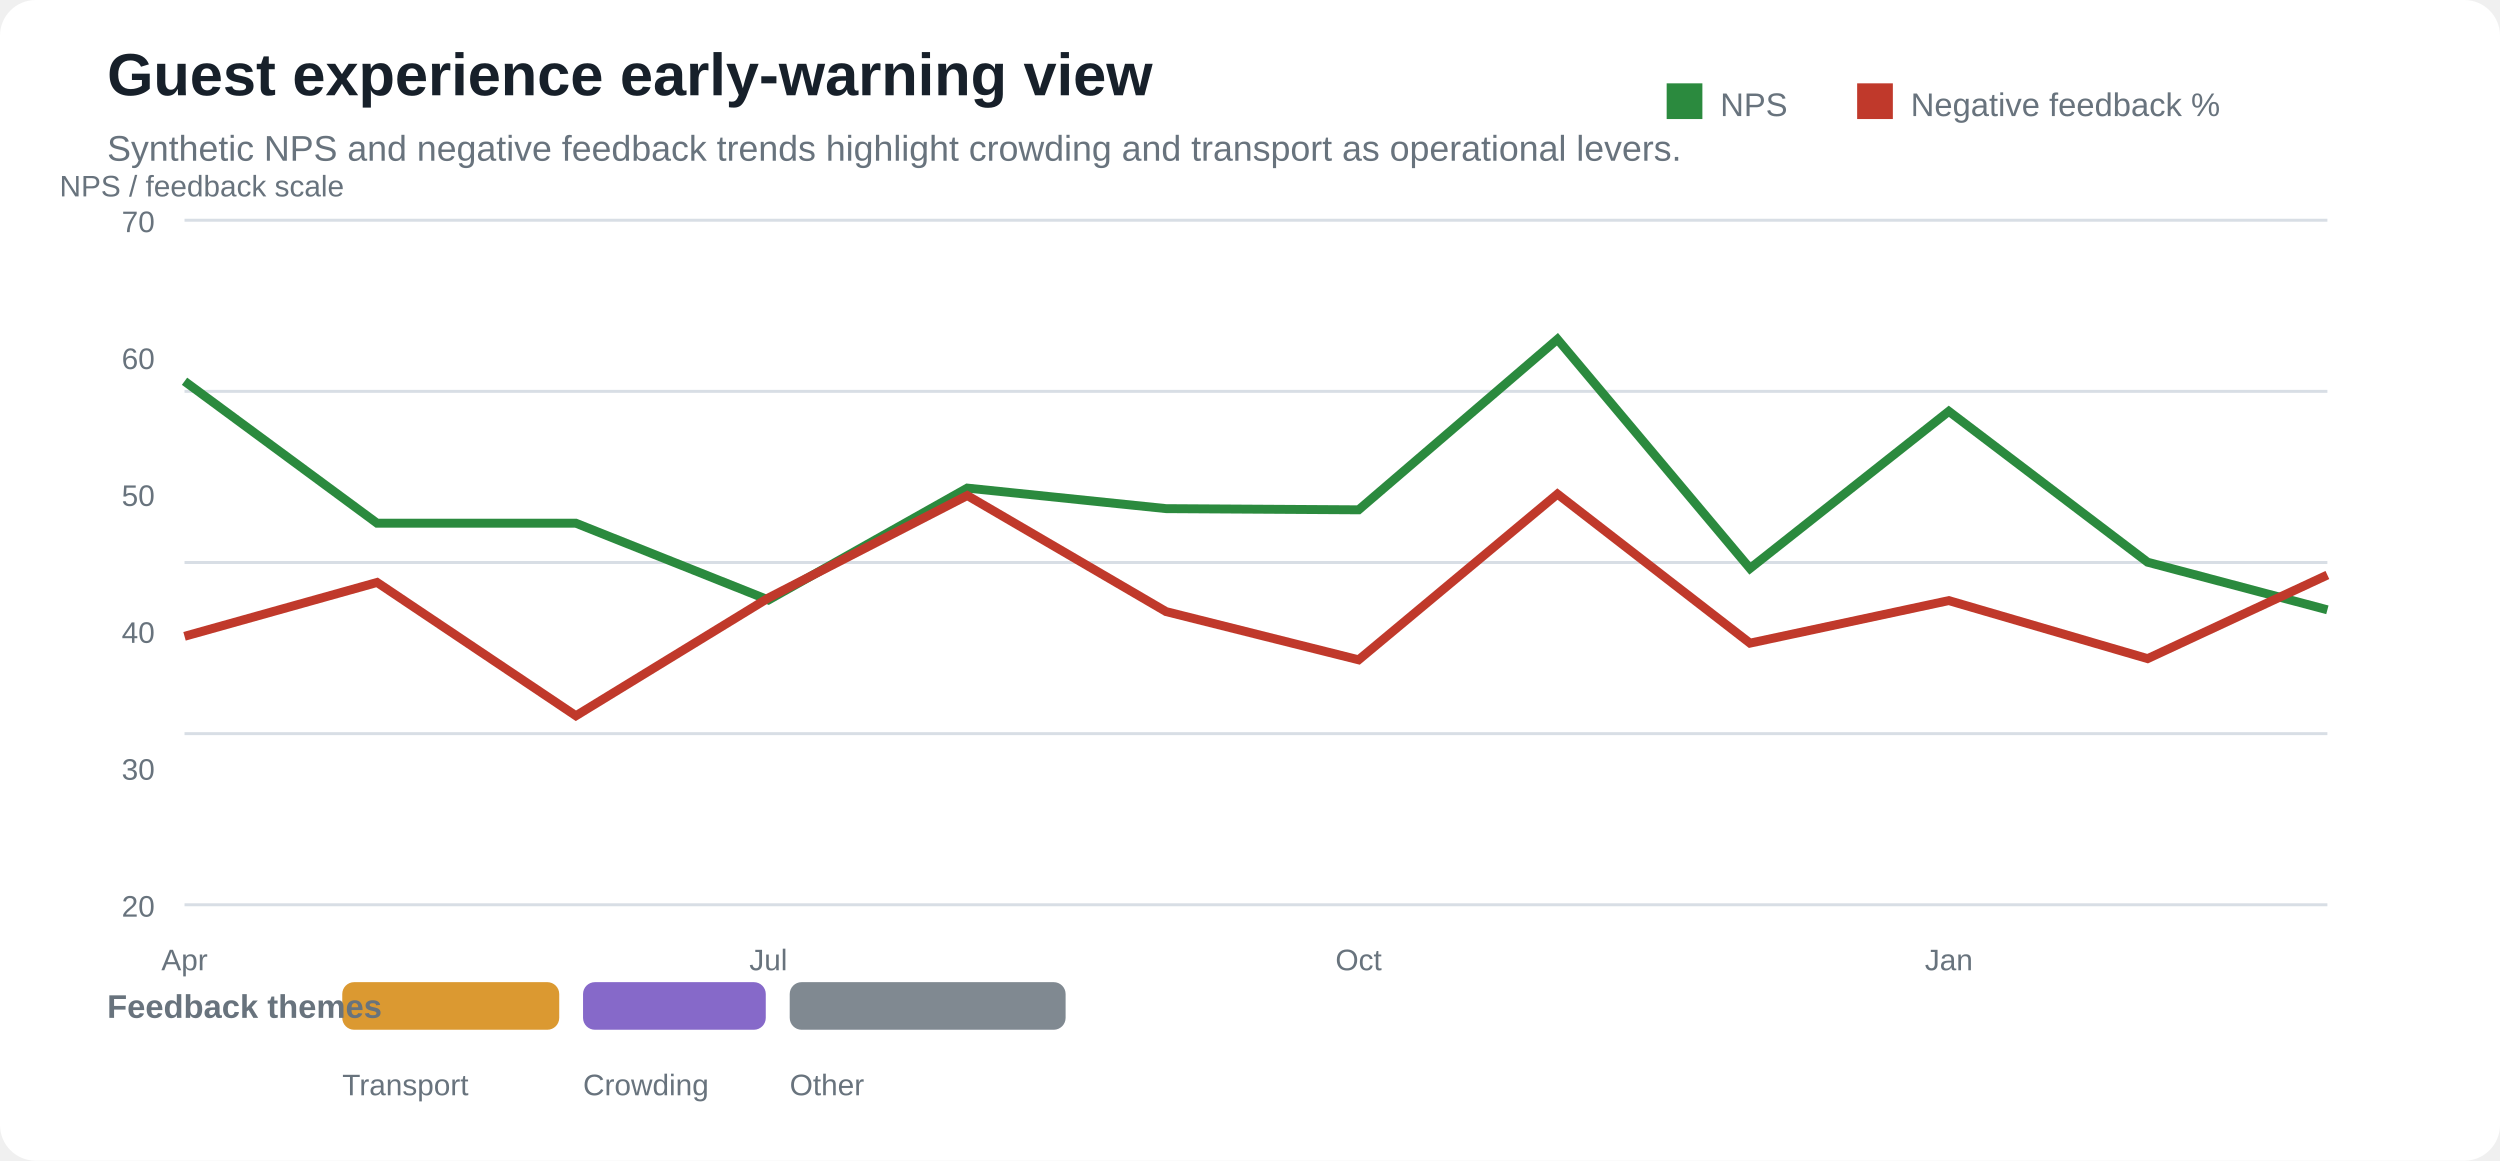
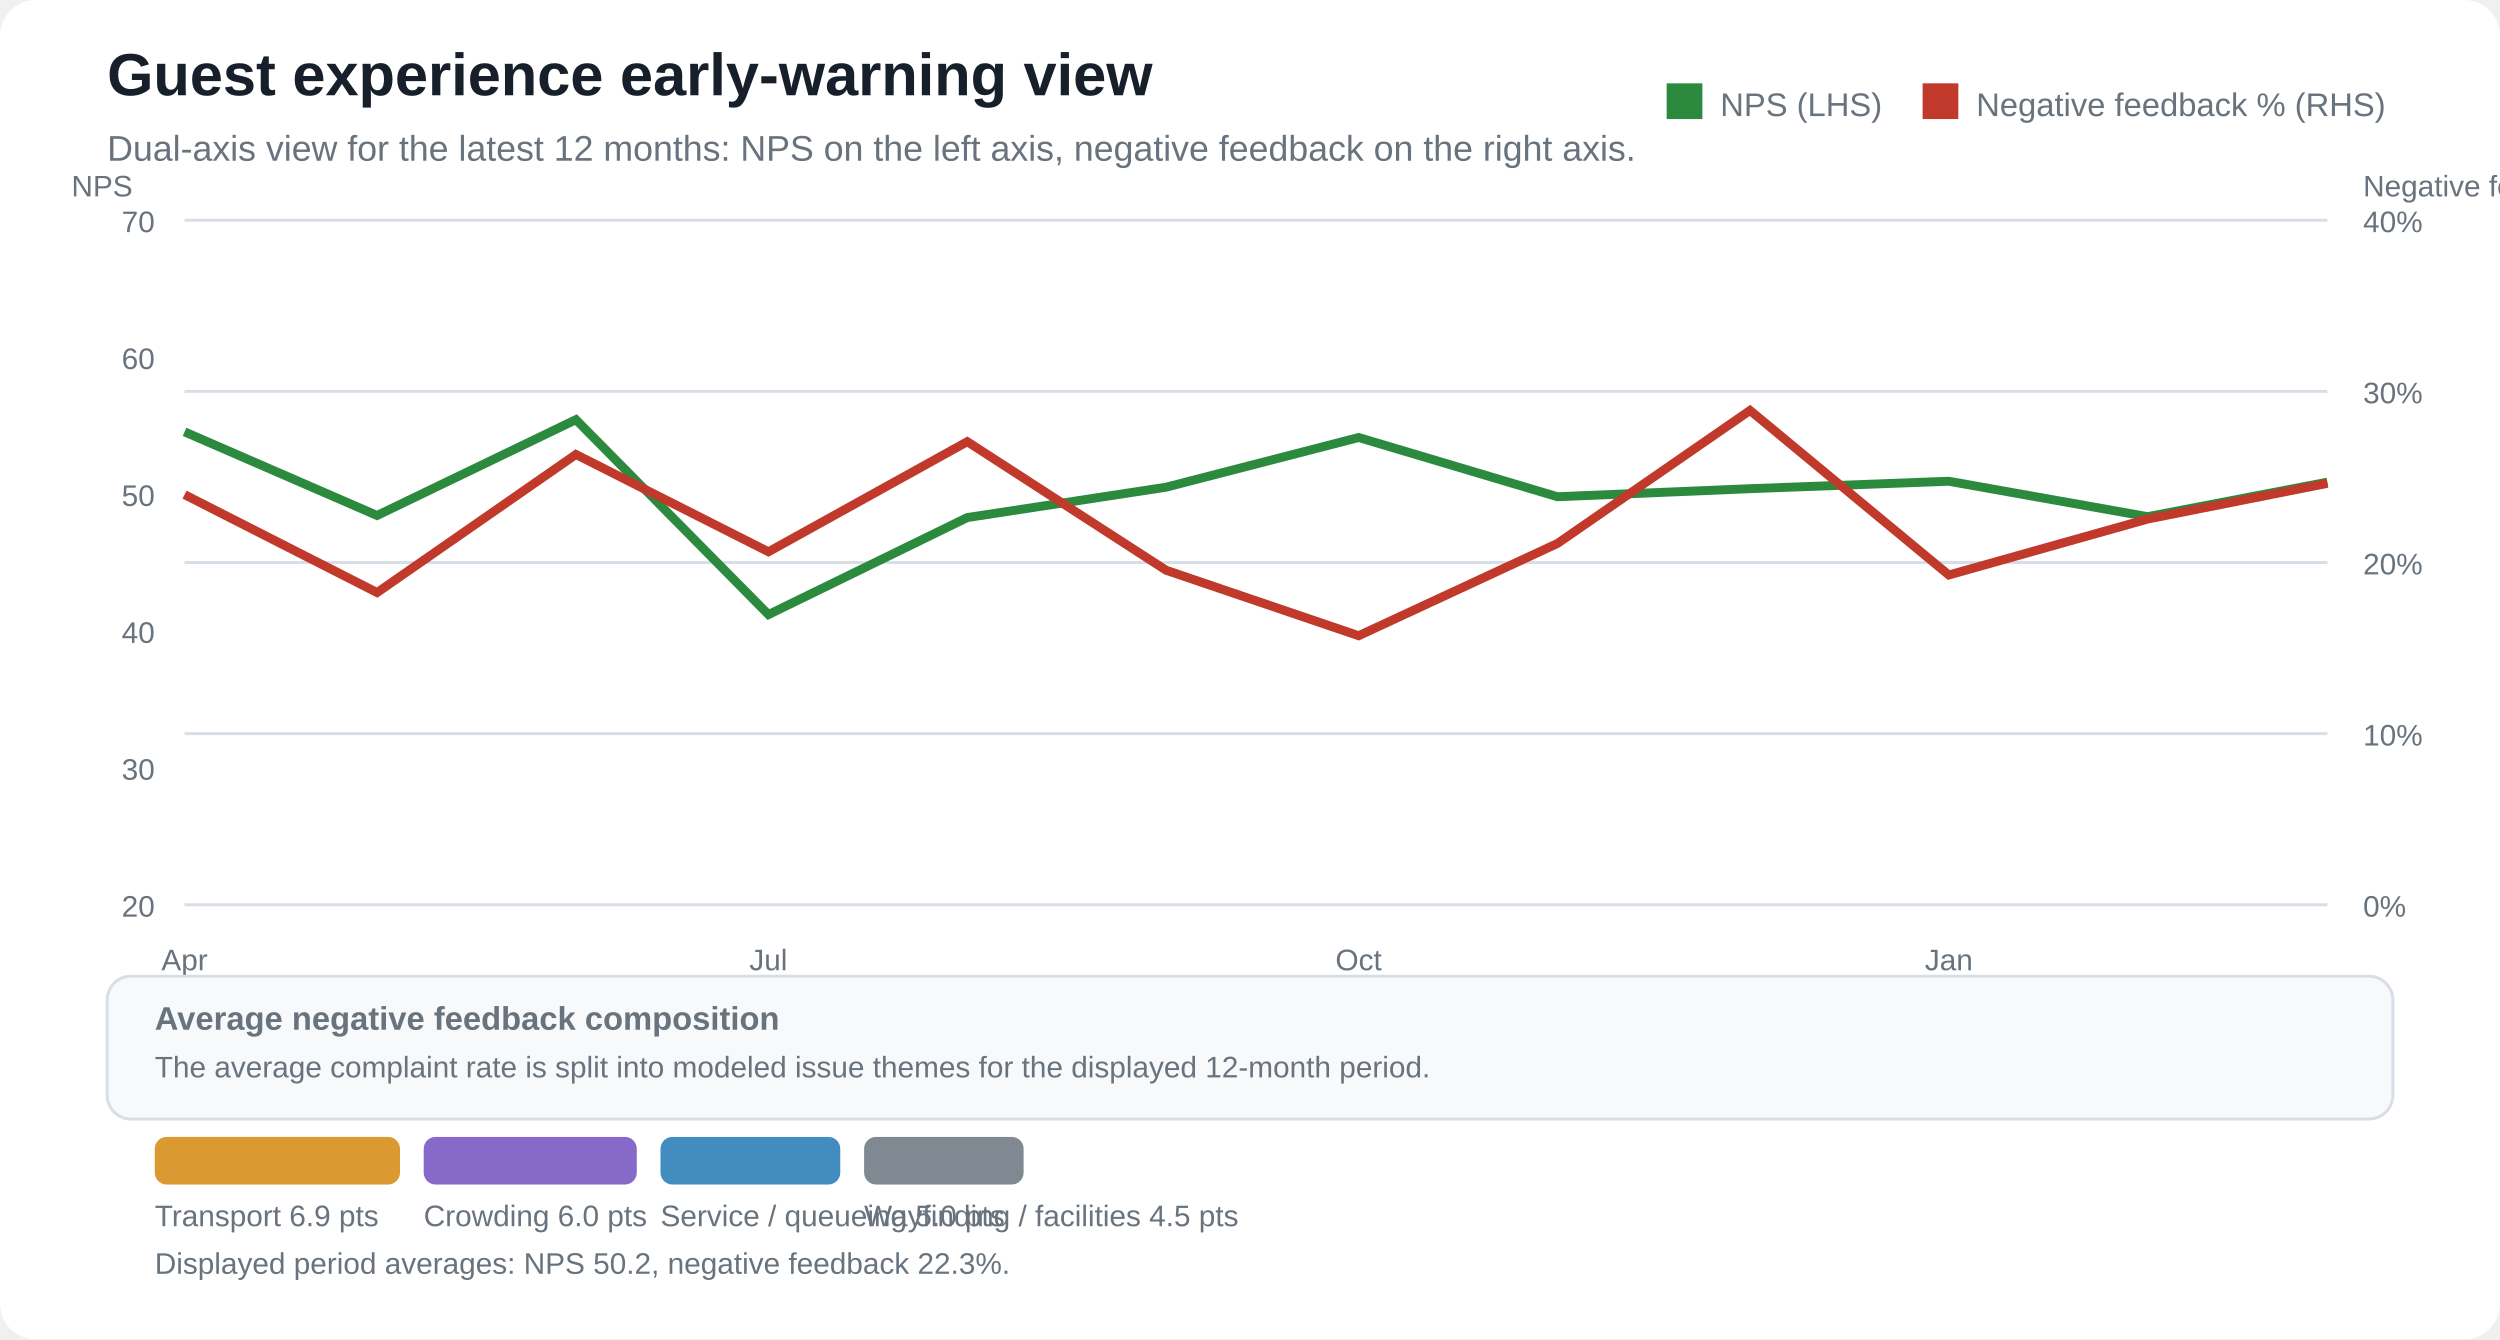
- <svg xmlns="http://www.w3.org/2000/svg" viewBox="0 0 840 390" role="img">
-   <rect width="840" height="390" rx="12" fill="#ffffff" />
+ <svg xmlns="http://www.w3.org/2000/svg" viewBox="0 0 840 450" role="img">
+   <rect width="840" height="450" rx="12" fill="#ffffff" />
  <text x="36" y="32" font-family="Arial, sans-serif" font-size="20" font-weight="700" fill="#17202a" text-anchor="start">Guest experience early-warning view</text>
-   <text x="36" y="54" font-family="Arial, sans-serif" font-size="12" font-weight="400" fill="#68737d" text-anchor="start">Synthetic NPS and negative feedback trends highlight crowding and transport as operational levers.</text>
+   <text x="36" y="54" font-family="Arial, sans-serif" font-size="12" font-weight="400" fill="#68737d" text-anchor="start">Dual-axis view for the latest 12 months: NPS on the left axis, negative feedback on the right axis.</text>
  <line x1="62" y1="74.0" x2="782" y2="74.0" stroke="#d8dee5" stroke-width="1" />
  <line x1="62" y1="131.5" x2="782" y2="131.5" stroke="#d8dee5" stroke-width="1" />
  <line x1="62" y1="189.0" x2="782" y2="189.0" stroke="#d8dee5" stroke-width="1" />
  <line x1="62" y1="246.5" x2="782" y2="246.5" stroke="#d8dee5" stroke-width="1" />
  <line x1="62" y1="304.0" x2="782" y2="304.0" stroke="#d8dee5" stroke-width="1" />
-   <path d="M62.0,128.1 L126.7,175.8 L193.5,175.8 L258.2,201.6 L325.0,164.0 L391.8,170.9 L456.5,171.3 L523.3,114.0 L588.0,191.0 L654.8,138.2 L721.6,188.9 L782.0,204.9" fill="none" stroke="#2b8a3e" stroke-width="3" />
-   <path d="M62.0,213.8 L126.7,195.7 L193.5,240.5 L258.2,200.9 L325.0,166.5 L391.8,205.5 L456.5,221.7 L523.3,166.0 L588.0,216.1 L654.8,201.8 L721.6,221.3 L782.0,193.2" fill="none" stroke="#c0392b" stroke-width="3" />
+   <path d="M62.0,145.1 L126.7,173.2 L193.5,141.0 L258.2,206.5 L325.0,173.9 L391.8,163.7 L456.5,147.0 L523.3,166.9 L588.0,164.2 L654.8,161.7 L721.6,173.6 L782.0,162.0" fill="none" stroke="#2b8a3e" stroke-width="3" />
+   <path d="M62.0,166.2 L126.7,199.1 L193.5,152.7 L258.2,185.4 L325.0,148.4 L391.8,191.6 L456.5,213.6 L523.3,182.6 L588.0,137.9 L654.8,193.2 L721.6,174.4 L782.0,162.4" fill="none" stroke="#c0392b" stroke-width="3" />
  <rect x="560" y="28" width="12" height="12" fill="#2b8a3e" />
-   <text x="578" y="39" font-family="Arial, sans-serif" font-size="11" font-weight="400" fill="#68737d" text-anchor="start">NPS</text>
-   <rect x="624" y="28" width="12" height="12" fill="#c0392b" />
-   <text x="642" y="39" font-family="Arial, sans-serif" font-size="11" font-weight="400" fill="#68737d" text-anchor="start">Negative feedback %</text>
+   <text x="578" y="39" font-family="Arial, sans-serif" font-size="11" font-weight="400" fill="#68737d" text-anchor="start">NPS (LHS)</text>
+   <rect x="646" y="28" width="12" height="12" fill="#c0392b" />
+   <text x="664" y="39" font-family="Arial, sans-serif" font-size="11" font-weight="400" fill="#68737d" text-anchor="start">Negative feedback % (RHS)</text>
  <text x="52" y="308.0" font-family="Arial, sans-serif" font-size="10" font-weight="400" fill="#68737d" text-anchor="end">20</text>
  <text x="52" y="262.0" font-family="Arial, sans-serif" font-size="10" font-weight="400" fill="#68737d" text-anchor="end">30</text>
  <text x="52" y="216.0" font-family="Arial, sans-serif" font-size="10" font-weight="400" fill="#68737d" text-anchor="end">40</text>
  <text x="52" y="170.0" font-family="Arial, sans-serif" font-size="10" font-weight="400" fill="#68737d" text-anchor="end">50</text>
  <text x="52" y="124.0" font-family="Arial, sans-serif" font-size="10" font-weight="400" fill="#68737d" text-anchor="end">60</text>
  <text x="52" y="78.0" font-family="Arial, sans-serif" font-size="10" font-weight="400" fill="#68737d" text-anchor="end">70</text>
-   <text x="20" y="66" font-family="Arial, sans-serif" font-size="10" font-weight="400" fill="#68737d" text-anchor="start">NPS / feedback scale</text>
+   <text x="794" y="308.0" font-family="Arial, sans-serif" font-size="10" font-weight="400" fill="#68737d" text-anchor="start">0%</text>
+   <text x="794" y="250.5" font-family="Arial, sans-serif" font-size="10" font-weight="400" fill="#68737d" text-anchor="start">10%</text>
+   <text x="794" y="193.0" font-family="Arial, sans-serif" font-size="10" font-weight="400" fill="#68737d" text-anchor="start">20%</text>
+   <text x="794" y="135.5" font-family="Arial, sans-serif" font-size="10" font-weight="400" fill="#68737d" text-anchor="start">30%</text>
+   <text x="794" y="78.0" font-family="Arial, sans-serif" font-size="10" font-weight="400" fill="#68737d" text-anchor="start">40%</text>
+   <text x="24" y="66" font-family="Arial, sans-serif" font-size="10" font-weight="400" fill="#68737d" text-anchor="start">NPS</text>
+   <text x="794" y="66" font-family="Arial, sans-serif" font-size="10" font-weight="400" fill="#68737d" text-anchor="start">Negative feedback %</text>
  <text x="62.0" y="326" font-family="Arial, sans-serif" font-size="10" font-weight="400" fill="#68737d" text-anchor="middle">Apr</text>
  <text x="258.168" y="326" font-family="Arial, sans-serif" font-size="10" font-weight="400" fill="#68737d" text-anchor="middle">Jul</text>
  <text x="456.491" y="326" font-family="Arial, sans-serif" font-size="10" font-weight="400" fill="#68737d" text-anchor="middle">Oct</text>
  <text x="654.814" y="326" font-family="Arial, sans-serif" font-size="10" font-weight="400" fill="#68737d" text-anchor="middle">Jan</text>
-   <rect x="115" y="330" width="72.9" height="16" rx="4" fill="#d4860b" opacity="0.84" />
-   <text x="115" y="368" font-family="Arial, sans-serif" font-size="10" font-weight="400" fill="#68737d" text-anchor="start">Transport</text>
-   <rect x="195.9" y="330" width="61.4" height="16" rx="4" fill="#6f4dbf" opacity="0.84" />
-   <text x="195.9" y="368" font-family="Arial, sans-serif" font-size="10" font-weight="400" fill="#68737d" text-anchor="start">Crowding</text>
-   <rect x="265.345" y="330" width="92.7" height="16" rx="4" fill="#68737d" opacity="0.84" />
-   <text x="265.345" y="368" font-family="Arial, sans-serif" font-size="10" font-weight="400" fill="#68737d" text-anchor="start">Other</text>
-   <text x="36" y="342" font-family="Arial, sans-serif" font-size="11" font-weight="600" fill="#68737d" text-anchor="start">Feedback themes</text>
+   <rect x="36" y="328" width="768" height="48" rx="8" fill="#f7f9fb" stroke="#d8dee5" />
+   <text x="52" y="346" font-family="Arial, sans-serif" font-size="11" font-weight="600" fill="#68737d" text-anchor="start">Average negative feedback composition</text>
+   <text x="52" y="362" font-family="Arial, sans-serif" font-size="10" font-weight="400" fill="#68737d" text-anchor="start">The average complaint rate is split into modeled issue themes for the displayed 12-month period.</text>
+   <rect x="52" y="382" width="82.4" height="16" rx="4" fill="#d4860b" opacity="0.84" />
+   <text x="52" y="412" font-family="Arial, sans-serif" font-size="10" font-weight="400" fill="#68737d" text-anchor="start">Transport 6.9 pts</text>
+   <rect x="142.364" y="382" width="71.6" height="16" rx="4" fill="#6f4dbf" opacity="0.84" />
+   <text x="142.364" y="412" font-family="Arial, sans-serif" font-size="10" font-weight="400" fill="#68737d" text-anchor="start">Crowding 6.0 pts</text>
+   <rect x="221.932" y="382" width="60.4" height="16" rx="4" fill="#1f77b4" opacity="0.84" />
+   <text x="221.932" y="412" font-family="Arial, sans-serif" font-size="10" font-weight="400" fill="#68737d" text-anchor="start">Service / queueing 5.0 pts</text>
+   <rect x="290.337" y="382" width="53.6" height="16" rx="4" fill="#68737d" opacity="0.84" />
+   <text x="290.337" y="412" font-family="Arial, sans-serif" font-size="10" font-weight="400" fill="#68737d" text-anchor="start">Wayfinding / facilities 4.5 pts</text>
+   <text x="52" y="428" font-family="Arial, sans-serif" font-size="10" font-weight="400" fill="#68737d" text-anchor="start">Displayed period averages: NPS 50.2, negative feedback 22.3%.</text>
</svg>
